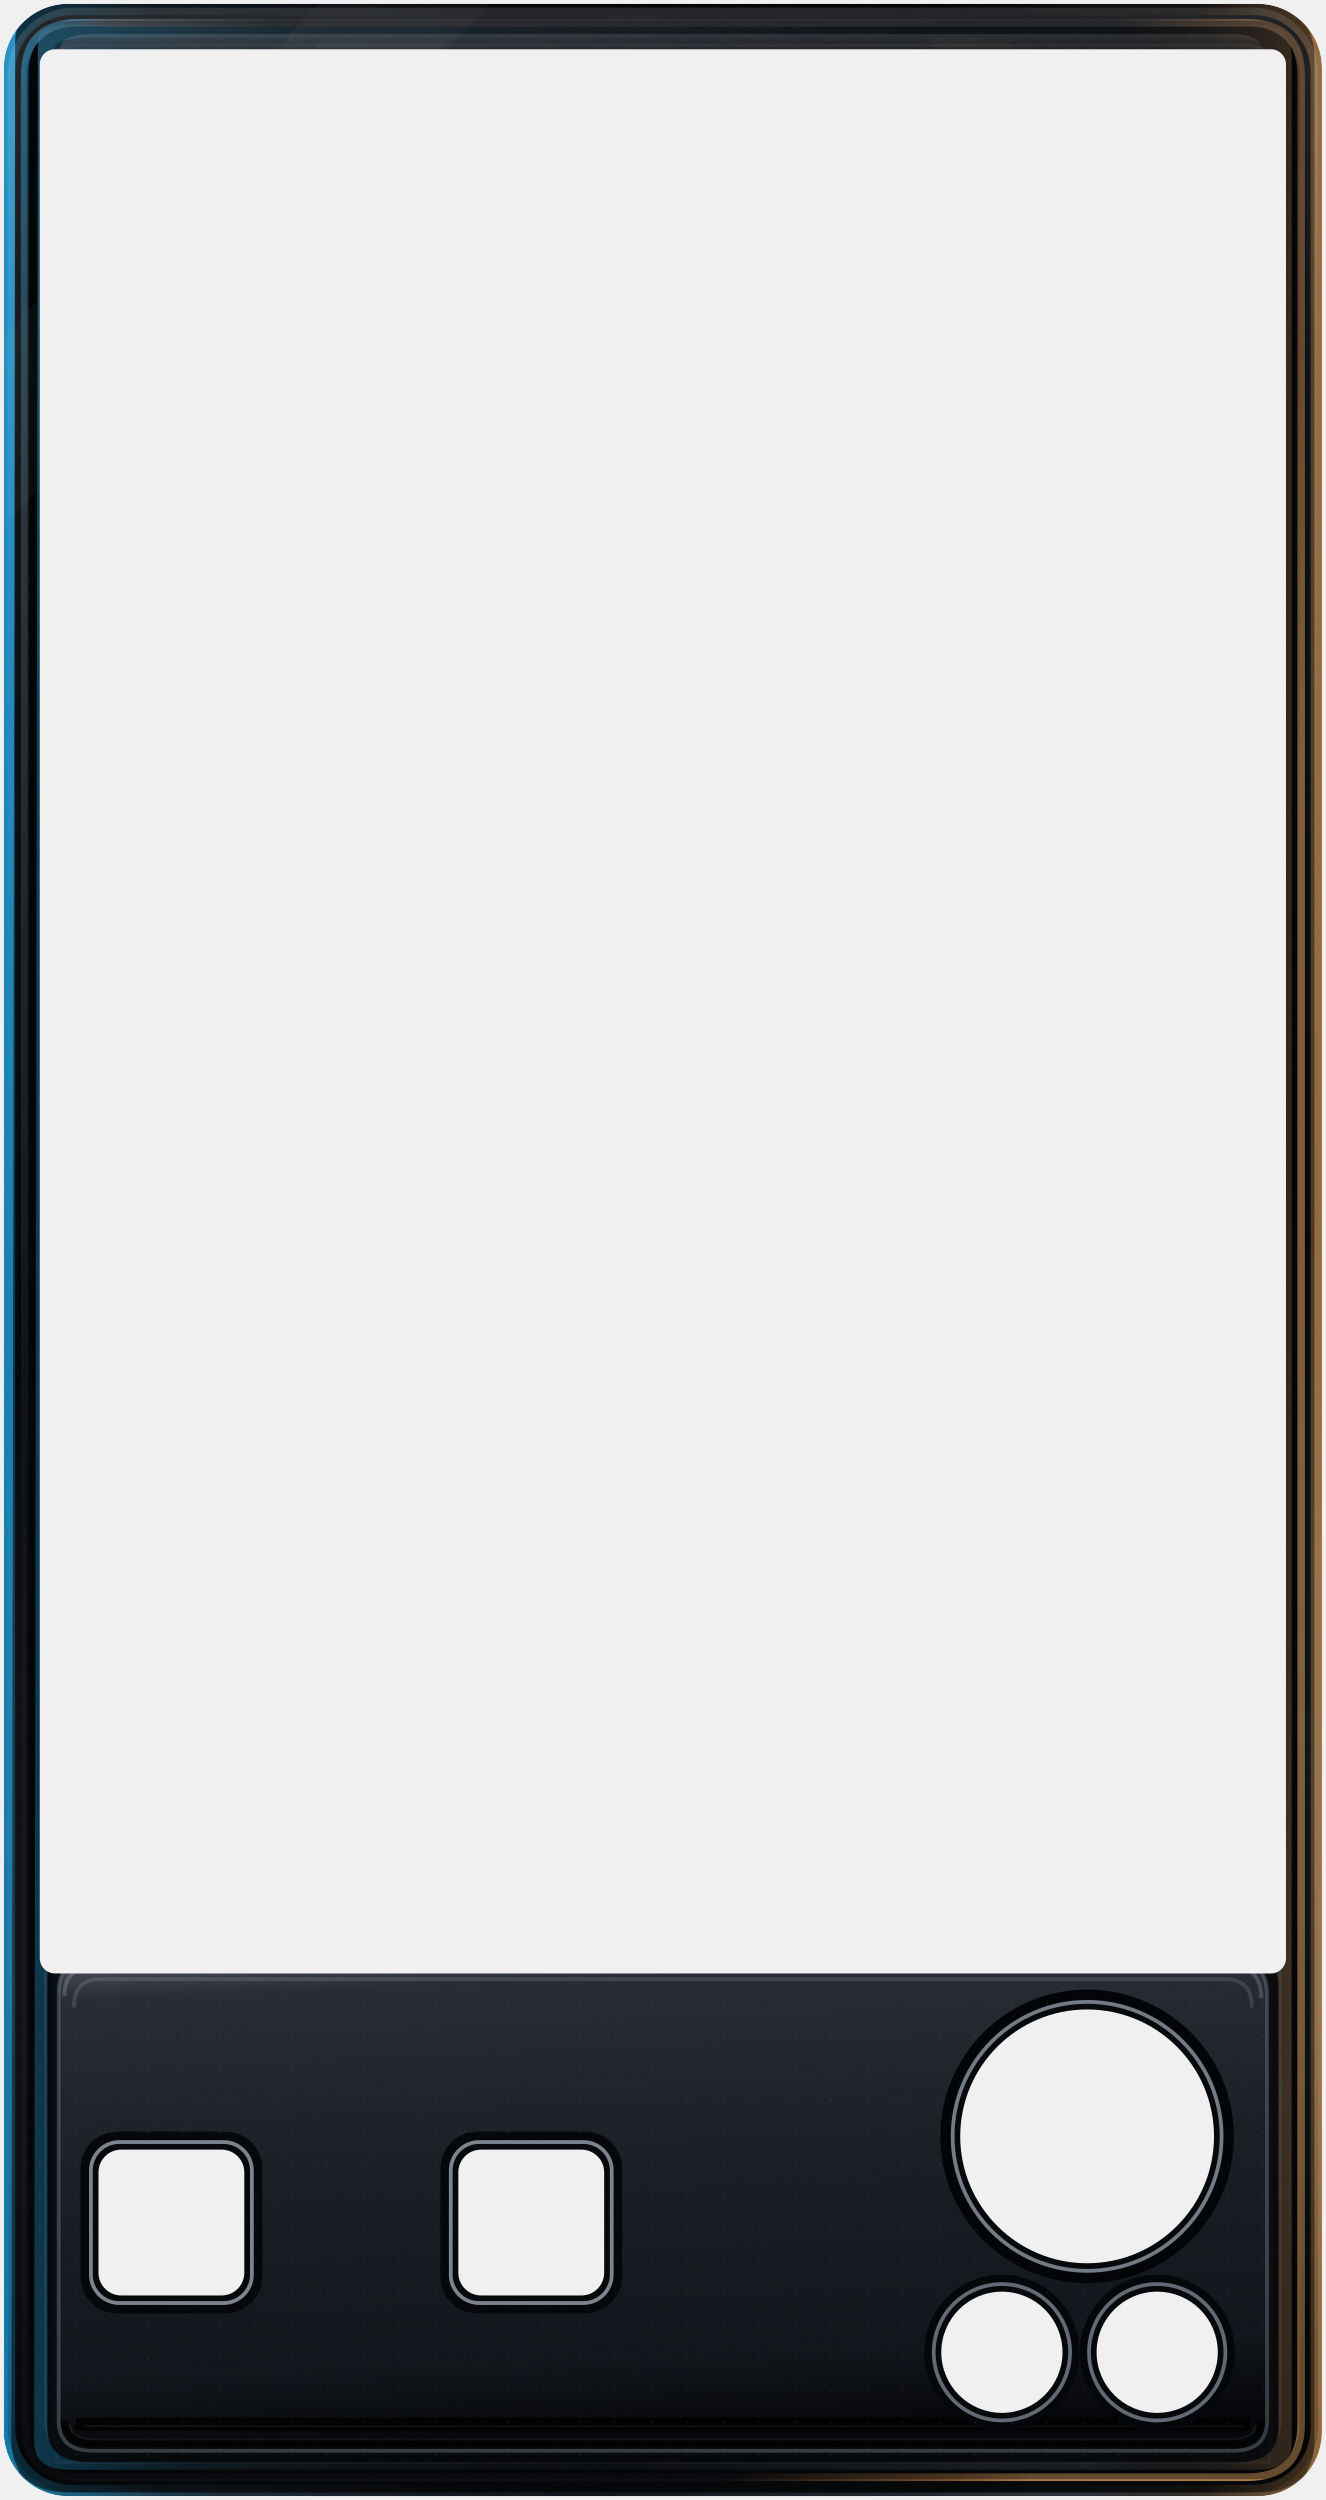
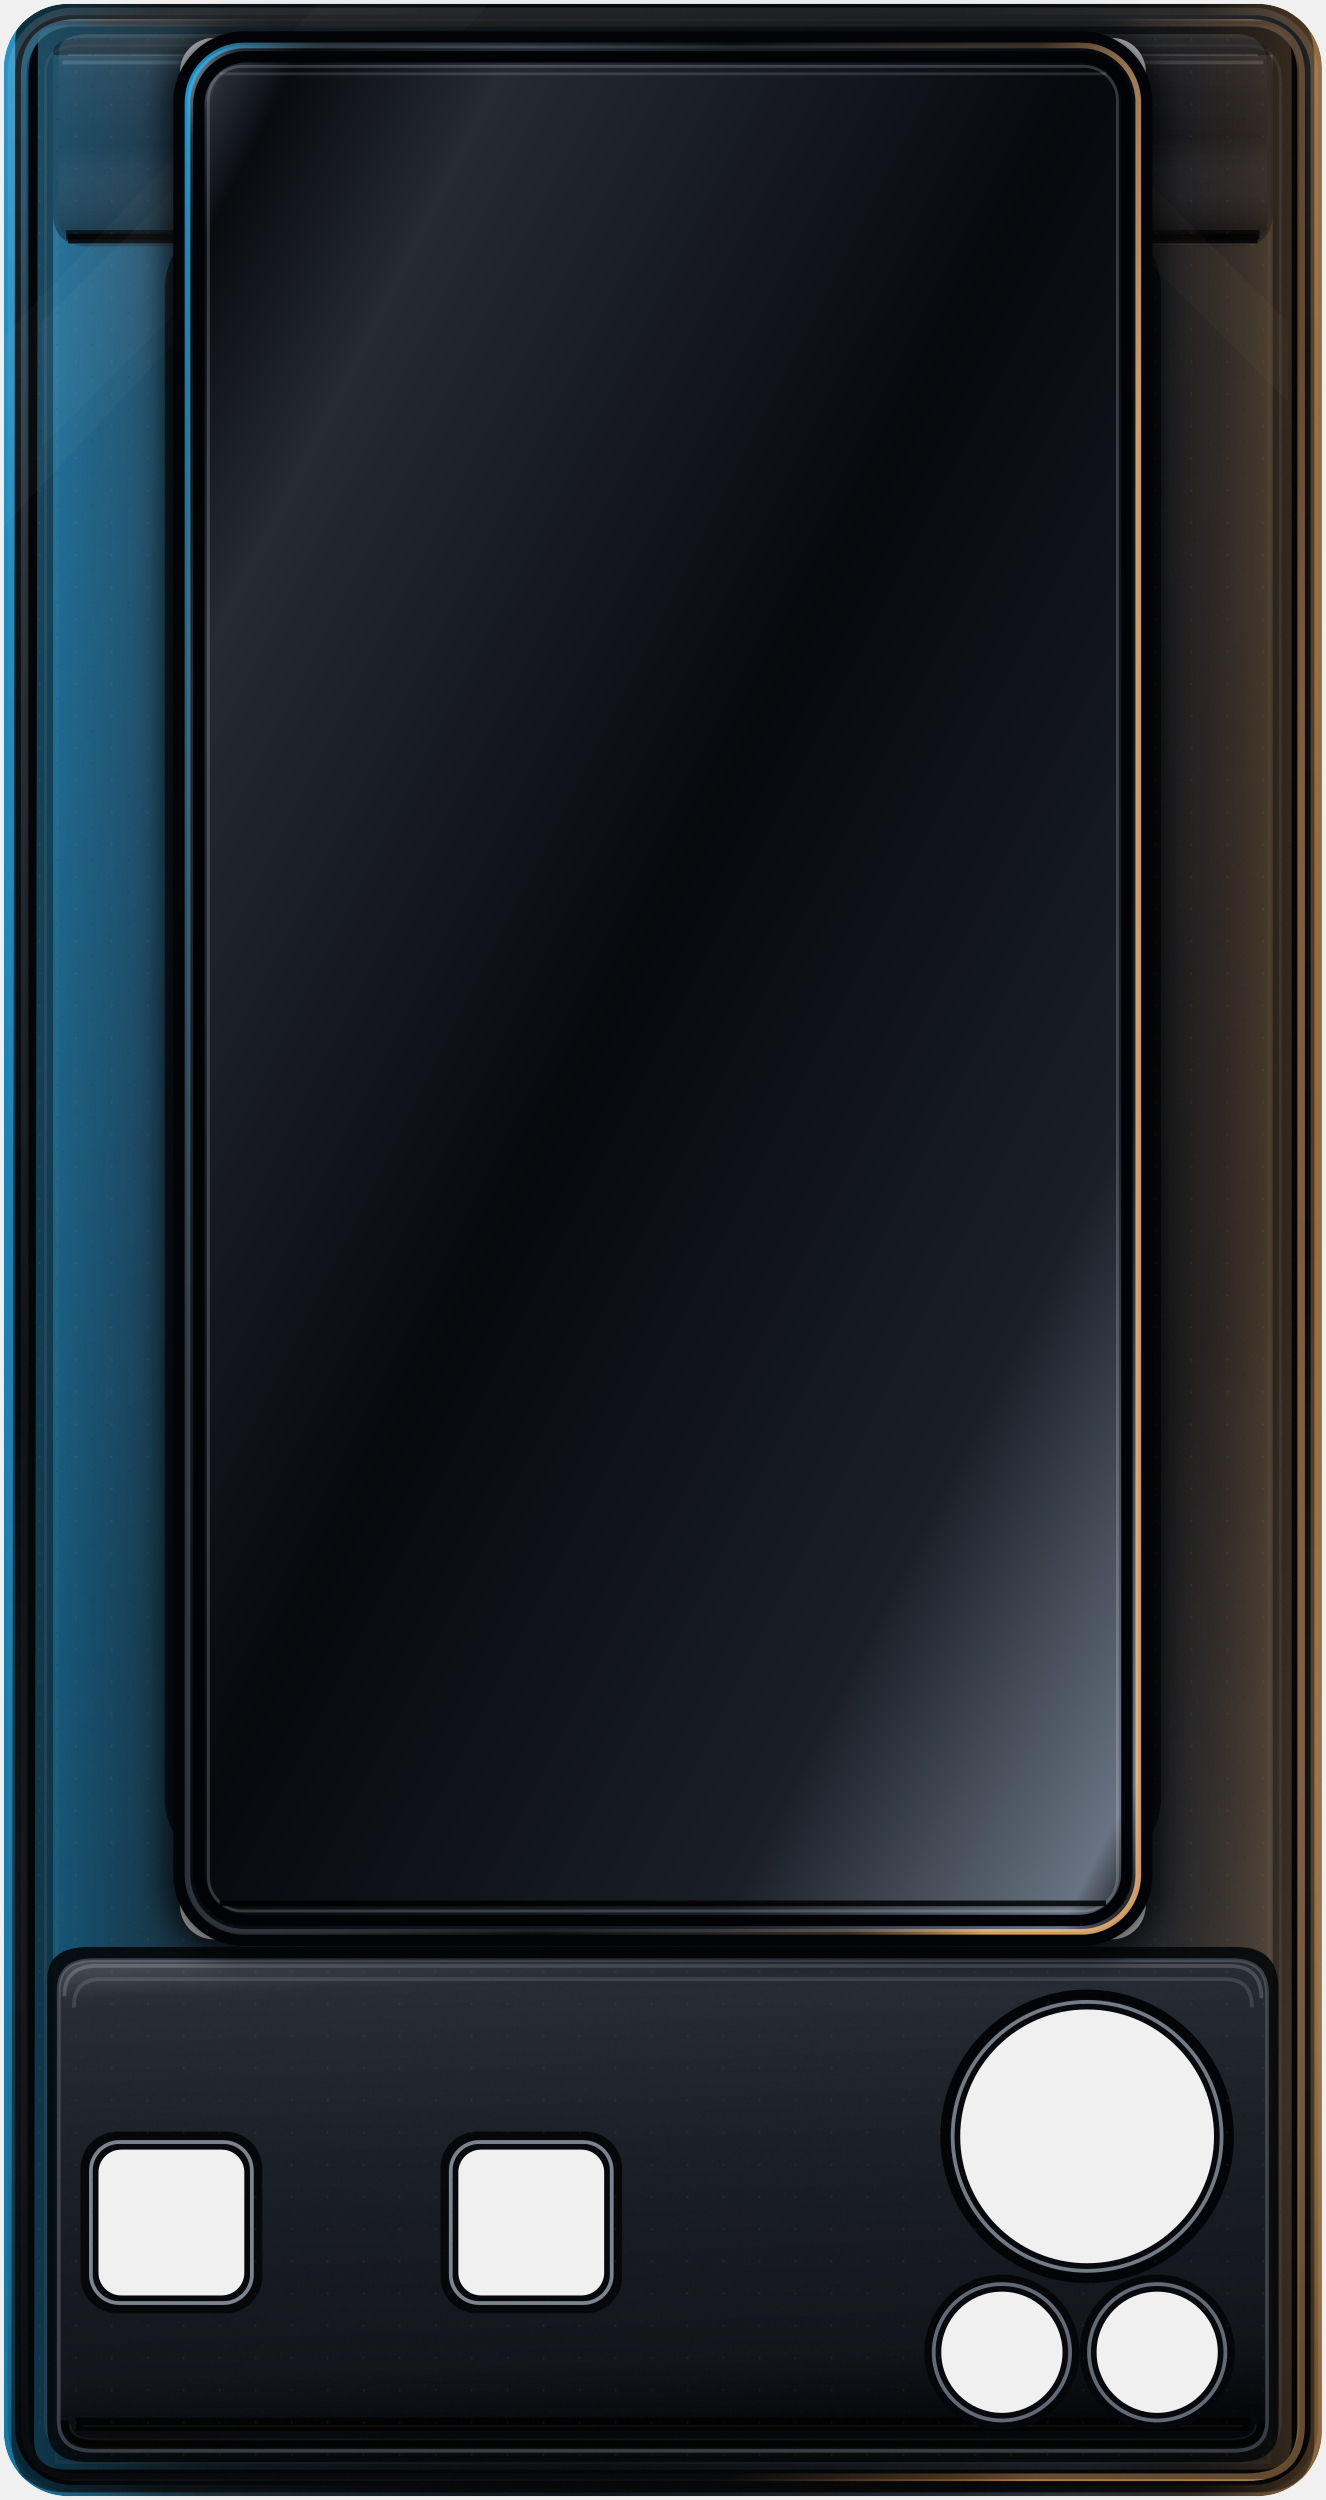
<svg xmlns="http://www.w3.org/2000/svg" viewBox="0 0 700 1320" preserveAspectRatio="none">
  <defs>
    <linearGradient id="shell" x1="0" y1="0" x2="1" y2="1">
      <stop stop-color="#555b65" />
      <stop offset=".12" stop-color="#30353d" />
      <stop offset=".36" stop-color="#1b1f26" />
      <stop offset=".72" stop-color="#11151b" />
      <stop offset=".9" stop-color="#292e36" />
      <stop offset="1" stop-color="#080a0e" />
    </linearGradient>
    <linearGradient id="edge" x1="0" y1="0" x2="1" y2=".3">
      <stop stop-color="#16a9ef" />
      <stop offset=".06" stop-color="#4a5965" />
      <stop offset=".18" stop-color="#11151a" />
      <stop offset=".78" stop-color="#111318" />
      <stop offset=".94" stop-color="#b77b43" />
      <stop offset="1" stop-color="#ffbd73" />
    </linearGradient>
    <linearGradient id="deck" x1="0" y1="0" x2=".1" y2="1">
      <stop stop-color="#4b515c" />
      <stop offset=".08" stop-color="#272c34" />
      <stop offset=".42" stop-color="#1a1e25" />
      <stop offset=".85" stop-color="#11151a" />
      <stop offset="1" stop-color="#050609" />
    </linearGradient>
    <linearGradient id="bezel" x1="0" y1="0" x2="1" y2="1">
      <stop stop-color="#9ba5b2" />
      <stop offset=".025" stop-color="#3a414c" />
      <stop offset=".07" stop-color="#080a0e" />
      <stop offset=".18" stop-color="#272c35" />
      <stop offset=".5" stop-color="#080a0e" />
      <stop offset=".83" stop-color="#171b22" />
      <stop offset=".96" stop-color="#64707d" />
      <stop offset="1" stop-color="#0a0c10" />
    </linearGradient>
    <linearGradient id="blueRim" x1="0" y1="0" x2="1" y2="0">
      <stop stop-color="#11b5ff" stop-opacity=".9" />
      <stop offset=".16" stop-color="#0a8bca" stop-opacity=".18" />
      <stop offset=".45" stop-color="#000" stop-opacity="0" />
      <stop offset=".82" stop-color="#000" stop-opacity="0" />
      <stop offset="1" stop-color="#ffb15e" stop-opacity=".72" />
    </linearGradient>
    <radialGradient id="softLight" cx="0" cy=".18" r="1">
      <stop stop-color="#168ac7" stop-opacity=".23" />
      <stop offset=".55" stop-color="#1477a7" stop-opacity=".04" />
      <stop offset="1" stop-color="#000" stop-opacity="0" />
    </radialGradient>
    <filter id="shadow" x="-25%" y="-25%" width="150%" height="150%">
      <feGaussianBlur stdDeviation="9" />
    </filter>
    <filter id="grain">
      <feTurbulence type="fractalNoise" baseFrequency=".72" numOctaves="2" seed="9" />
      <feColorMatrix values="0 0 0 0 .55 0 0 0 0 .57 0 0 0 0 .6 0 0 0 .12 0" />
    </filter>
    <mask id="cutouts" maskUnits="userSpaceOnUse" x="0" y="0" width="700" height="1320">
      <rect width="700" height="1320" fill="white" />
-       <rect x="21" y="26" width="658" height="1016" rx="8" fill="black" />
+       <rect x="95" y="20" width="510" height="1004" rx="18" fill="black" />
      <rect x="52" y="1135" width="77" height="77" rx="12" fill="black" />
      <rect x="242" y="1135" width="77" height="77" rx="12" fill="black" />
      <circle cx="574" cy="1128" r="67" fill="black" />
      <circle cx="529" cy="1242" r="32" fill="black" />
      <circle cx="611" cy="1242" r="32" fill="black" />
    </mask>
    <clipPath id="bodyClip">
      <rect x="2" y="2" width="696" height="1316" rx="34" />
    </clipPath>
  </defs>
  <g mask="url(#cutouts)" clip-path="url(#bodyClip)">
    <rect width="700" height="1320" fill="url(#shell)" />
    <rect width="700" height="1320" fill="url(#softLight)" />
    <rect width="700" height="1320" fill="url(#blueRim)" opacity=".55" />
    <path d="M14 22 Q14 7 37 7 H663 Q688 7 688 31 V1289 Q688 1310 664 1310 H36 Q12 1310 12 1288 Z" fill="none" stroke="#05070a" stroke-width="12" />
    <path d="M13 40 Q13 12 42 12 H658 Q687 12 687 40 V1280 Q687 1308 658 1308 H42 Q13 1308 13 1280 Z" fill="none" stroke="url(#edge)" stroke-width="4" opacity=".8" />
    <path d="M24 38 Q24 24 43 24 H657 Q676 24 676 43 V1277 Q676 1296 657 1296 H43 Q24 1296 24 1277 Z" fill="none" stroke="#ffffff" stroke-opacity=".13" stroke-width="1.5" />
    <rect x="19" y="20" width="662" height="1280" fill="none" stroke="#000" stroke-opacity=".4" stroke-width="18" />
    <path d="M30 30 H670 V1300 H30 Z" fill="none" stroke="#ffffff" stroke-opacity=".035" stroke-width="2" />
    <path d="M28 28 Q28 20 46 20 H654 Q672 20 672 38 V112 Q672 130 654 130 H46 Q28 130 28 112 Z" fill="#07090d" opacity=".36" />
    <path d="M33 33 H667" stroke="#ffffff" stroke-opacity=".14" stroke-width="2" />
    <path d="M35 124 H665" stroke="#000" stroke-opacity=".7" stroke-width="5" />
    <g opacity=".88" fill="#05070a" stroke="#59616c" stroke-width="1.3">
      <path d="M247 38 l24 0 -18 24 -24 0 Z" />
      <path d="M293 38 l24 0 -18 24 -24 0 Z" />
      <path d="M339 38 l24 0 -18 24 -24 0 Z" />
      <path d="M385 38 l24 0 -18 24 -24 0 Z" />
      <path d="M431 38 l24 0 -18 24 -24 0 Z" />
    </g>
    <rect x="98" y="124" width="504" height="842" rx="31" fill="#000" opacity=".42" filter="url(#shadow)" />
    <rect x="101" y="126" width="498" height="848" rx="29" fill="#06080c" stroke="#050609" stroke-width="7" />
    <rect x="105" y="130" width="490" height="840" rx="26" fill="url(#bezel)" stroke="#77818e" stroke-opacity=".62" stroke-width="2" />
    <rect x="112" y="137" width="476" height="826" rx="20" fill="none" stroke="#020306" stroke-width="7" />
    <rect x="117" y="142" width="466" height="816" rx="15" fill="none" stroke="#ffffff" stroke-opacity=".12" stroke-width="1.4" />
    <path d="M120 150 H575 V950 H125 Q120 950 120 945 Z" fill="none" stroke="#000" stroke-opacity=".5" stroke-width="2" />
    <path d="M25 1045 Q25 1028 47 1028 H653 Q675 1028 675 1050 V1282 Q675 1300 653 1300 H47 Q25 1300 25 1282 Z" fill="#030508" opacity=".9" />
    <path d="M31 1051 Q31 1035 49 1035 H651 Q669 1035 669 1053 V1278 Q669 1294 651 1294 H49 Q31 1294 31 1278 Z" fill="url(#deck)" stroke="#737b87" stroke-opacity=".45" stroke-width="2" />
    <path d="M39 1060 Q39 1045 53 1045 H647 Q661 1045 661 1060" fill="none" stroke="#ffffff" stroke-opacity=".12" stroke-width="2" />
    <path d="M40 1280 H660" stroke="#000" stroke-opacity=".85" stroke-width="7" />
    <path d="M44 1281 H656" stroke="#ffffff" stroke-opacity=".05" stroke-width="1" />
    <rect x="45" y="1128" width="91" height="91" rx="17" fill="#05070a" stroke="#050609" stroke-width="5" />
    <rect x="48" y="1131" width="85" height="85" rx="15" fill="none" stroke="#9aa3af" stroke-opacity=".8" stroke-width="2" />
    <rect x="235" y="1128" width="91" height="91" rx="17" fill="#05070a" stroke="#050609" stroke-width="5" />
    <rect x="238" y="1131" width="85" height="85" rx="15" fill="none" stroke="#9aa3af" stroke-opacity=".8" stroke-width="2" />
    <circle cx="574" cy="1128" r="75" fill="#05070a" stroke="#020306" stroke-width="5" />
    <circle cx="574" cy="1128" r="71" fill="none" stroke="#858e9a" stroke-opacity=".85" stroke-width="2" />
    <circle cx="529" cy="1242" r="39" fill="#05070a" stroke="#030508" stroke-width="4" />
    <circle cx="529" cy="1242" r="36" fill="none" stroke="#7f8997" stroke-opacity=".75" stroke-width="2" />
    <circle cx="611" cy="1242" r="39" fill="#05070a" stroke="#030508" stroke-width="4" />
    <circle cx="611" cy="1242" r="36" fill="none" stroke="#7f8997" stroke-opacity=".75" stroke-width="2" />
    <defs>
      <linearGradient id="rimSweep" x1="0" y1="0" x2="1" y2="0">
        <stop offset="0" stop-color="#16baff" stop-opacity=".52" />
        <stop offset=".12" stop-color="#6ed4ff" stop-opacity=".12" />
        <stop offset=".34" stop-color="#ffffff" stop-opacity="0" />
        <stop offset=".72" stop-color="#ffffff" stop-opacity="0" />
        <stop offset=".91" stop-color="#ffbc70" stop-opacity=".1" />
        <stop offset="1" stop-color="#ffb35f" stop-opacity=".62" />
      </linearGradient>
      <linearGradient id="topSheen" x1="0" y1="0" x2=".05" y2="1">
        <stop offset="0" stop-color="#ffffff" stop-opacity=".17" />
        <stop offset=".18" stop-color="#ffffff" stop-opacity=".055" />
        <stop offset=".55" stop-color="#ffffff" stop-opacity="0" />
        <stop offset="1" stop-color="#000000" stop-opacity=".25" />
      </linearGradient>
      <linearGradient id="screenAO" x1="0" y1="0" x2="0" y2="1">
        <stop offset="0" stop-color="#000000" stop-opacity=".7" />
        <stop offset=".06" stop-color="#000000" stop-opacity=".12" />
        <stop offset=".9" stop-color="#000000" stop-opacity=".08" />
        <stop offset="1" stop-color="#000000" stop-opacity=".8" />
      </linearGradient>
      <pattern id="micrograin" width="19" height="17" patternUnits="userSpaceOnUse">
        <circle cx="2" cy="4" r=".55" fill="#ffffff" opacity=".17" />
        <circle cx="11" cy="12" r=".45" fill="#000000" opacity=".38" />
        <path d="M15 2h1 M5 15h1" stroke="#ffffff" stroke-opacity=".08" stroke-width=".5" />
      </pattern>
    </defs>
    <rect x="4" y="4" width="692" height="1312" rx="34" fill="none" stroke="url(#rimSweep)" stroke-width="8" opacity=".48" />
    <rect x="9" y="9" width="682" height="1302" rx="30" fill="none" stroke="url(#topSheen)" stroke-width="10" opacity=".75" />
    <path d="M31 28 Q31 18 48 18 H652 Q669 18 669 35 V119 Q669 126 658 126 H42 Q31 126 31 115 Z" fill="url(#topSheen)" opacity=".78" />
    <path d="M36 29 H664" stroke="#ffffff" stroke-opacity=".12" stroke-width="1.2" />
    <path d="M36 126 H664" stroke="#000000" stroke-opacity=".8" stroke-width="5" />
    <path d="M38 129 H662" stroke="#ffffff" stroke-opacity=".08" stroke-width="1" />
    <rect x="93" y="119" width="514" height="864" rx="34" fill="none" stroke="#000000" stroke-opacity=".66" stroke-width="12" />
    <rect x="100" y="126" width="500" height="850" rx="30" fill="none" stroke="#ffffff" stroke-opacity=".045" stroke-width="2" />
    <rect x="18" y="18" width="664" height="1284" rx="30" fill="url(#micrograin)" opacity=".34" />
    <path d="M34 1054 Q34 1038 51 1038 H649 Q666 1038 666 1055" fill="none" stroke="#ffffff" stroke-opacity=".17" stroke-width="2" />
    <path d="M34 1278 Q34 1290 50 1290 H650 Q666 1290 666 1278" fill="none" stroke="#000000" stroke-opacity=".75" stroke-width="4" />
    <path d="M37 1280 Q37 1288 51 1288 H649 Q663 1288 663 1280" fill="none" stroke="#ffffff" stroke-opacity=".06" stroke-width="1" />
    <path d="M22 170 L170 22 H236 L22 236 Z" fill="#b8e7ff" opacity=".035" />
    <path d="M680 170 L530 20 H488 L680 212 Z" fill="#ffc98d" opacity=".03" />
    <path d="M0 180 L170 0 H260 L0 280 Z" fill="#ffffff" opacity=".025" />
    <rect width="700" height="1320" filter="url(#grain)" opacity=".13" />
  </g>
+   <defs>
+     <linearGradient id="expandedBezel" x1="0" y1="0" x2="1" y2="1">
+       <stop offset="0" stop-color="#9aa5b3" />
+       <stop offset=".025" stop-color="#272d36" />
+       <stop offset=".06" stop-color="#090b0f" />
+       <stop offset=".17" stop-color="#252a33" />
+       <stop offset=".48" stop-color="#07090d" />
+       <stop offset=".78" stop-color="#1a1f27" />
+       <stop offset=".96" stop-color="#687482" />
+       <stop offset="1" stop-color="#080a0e" />
+     </linearGradient>
+     <linearGradient id="expandedRim" x1="0" y1="0" x2="1" y2=".2">
+       <stop stop-color="#1ebcff" stop-opacity=".8" />
+       <stop offset=".14" stop-color="#6a8294" stop-opacity=".35" />
+       <stop offset=".55" stop-color="#ffffff" stop-opacity=".04" />
+       <stop offset=".86" stop-color="#d0a06c" stop-opacity=".25" />
+       <stop offset="1" stop-color="#ffc27b" stop-opacity=".8" />
+     </linearGradient>
+     <filter id="expandedShadow" x="-15%" y="-8%" width="130%" height="120%">
+       <feGaussianBlur stdDeviation="8" />
+     </filter>
+   </defs>
+   <rect x="87" y="15" width="526" height="1018" rx="39" fill="#000" opacity=".72" filter="url(#expandedShadow)" />
+   <rect x="95" y="20" width="510" height="1004" rx="34" fill="#07090d" stroke="#030407" stroke-width="7" />
+   <rect x="99" y="24" width="502" height="996" rx="30" fill="url(#expandedBezel)" stroke="url(#expandedRim)" stroke-width="3" />
+   <rect x="105" y="30" width="490" height="984" rx="25" fill="none" stroke="#020306" stroke-width="6" />
+   <rect x="110" y="35" width="480" height="974" rx="18" fill="none" stroke="#ffffff" stroke-opacity=".18" stroke-width="1.5" />
+   <path d="M116 39 H584" stroke="#ffffff" stroke-opacity=".13" stroke-width="1.5" />
+   <path d="M116 1005 H584" stroke="#000000" stroke-opacity=".85" stroke-width="3" />
</svg>
